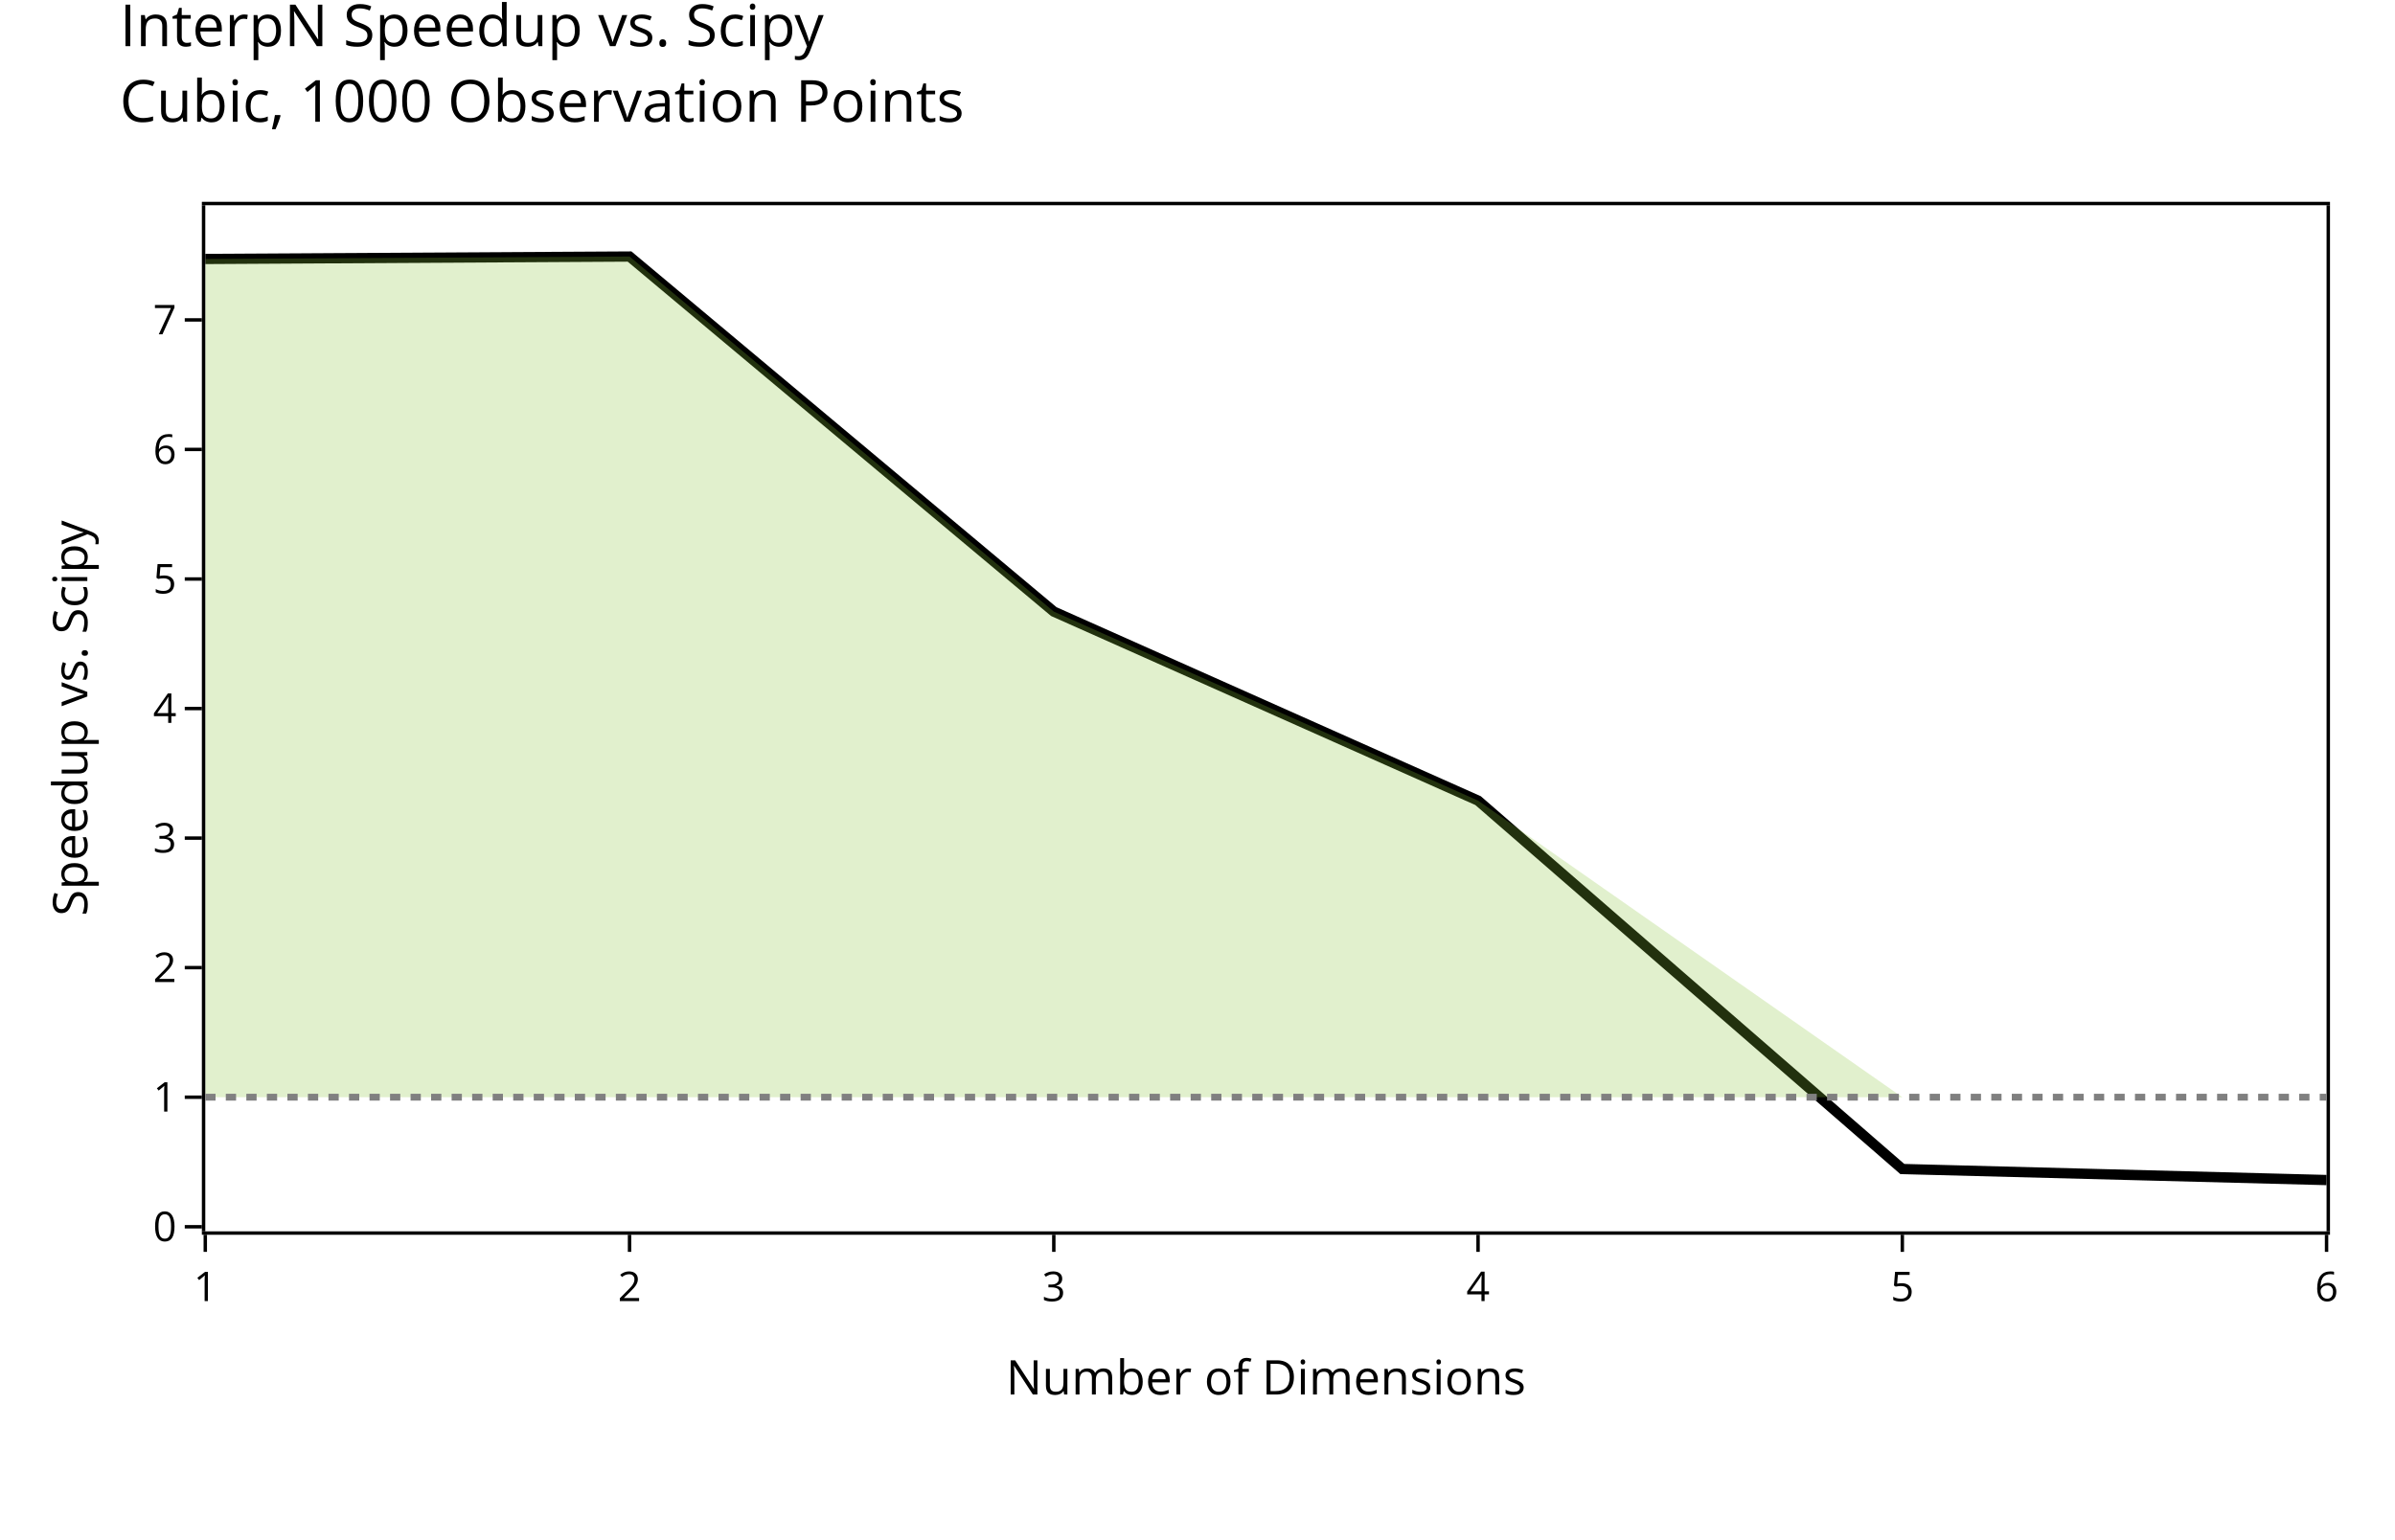
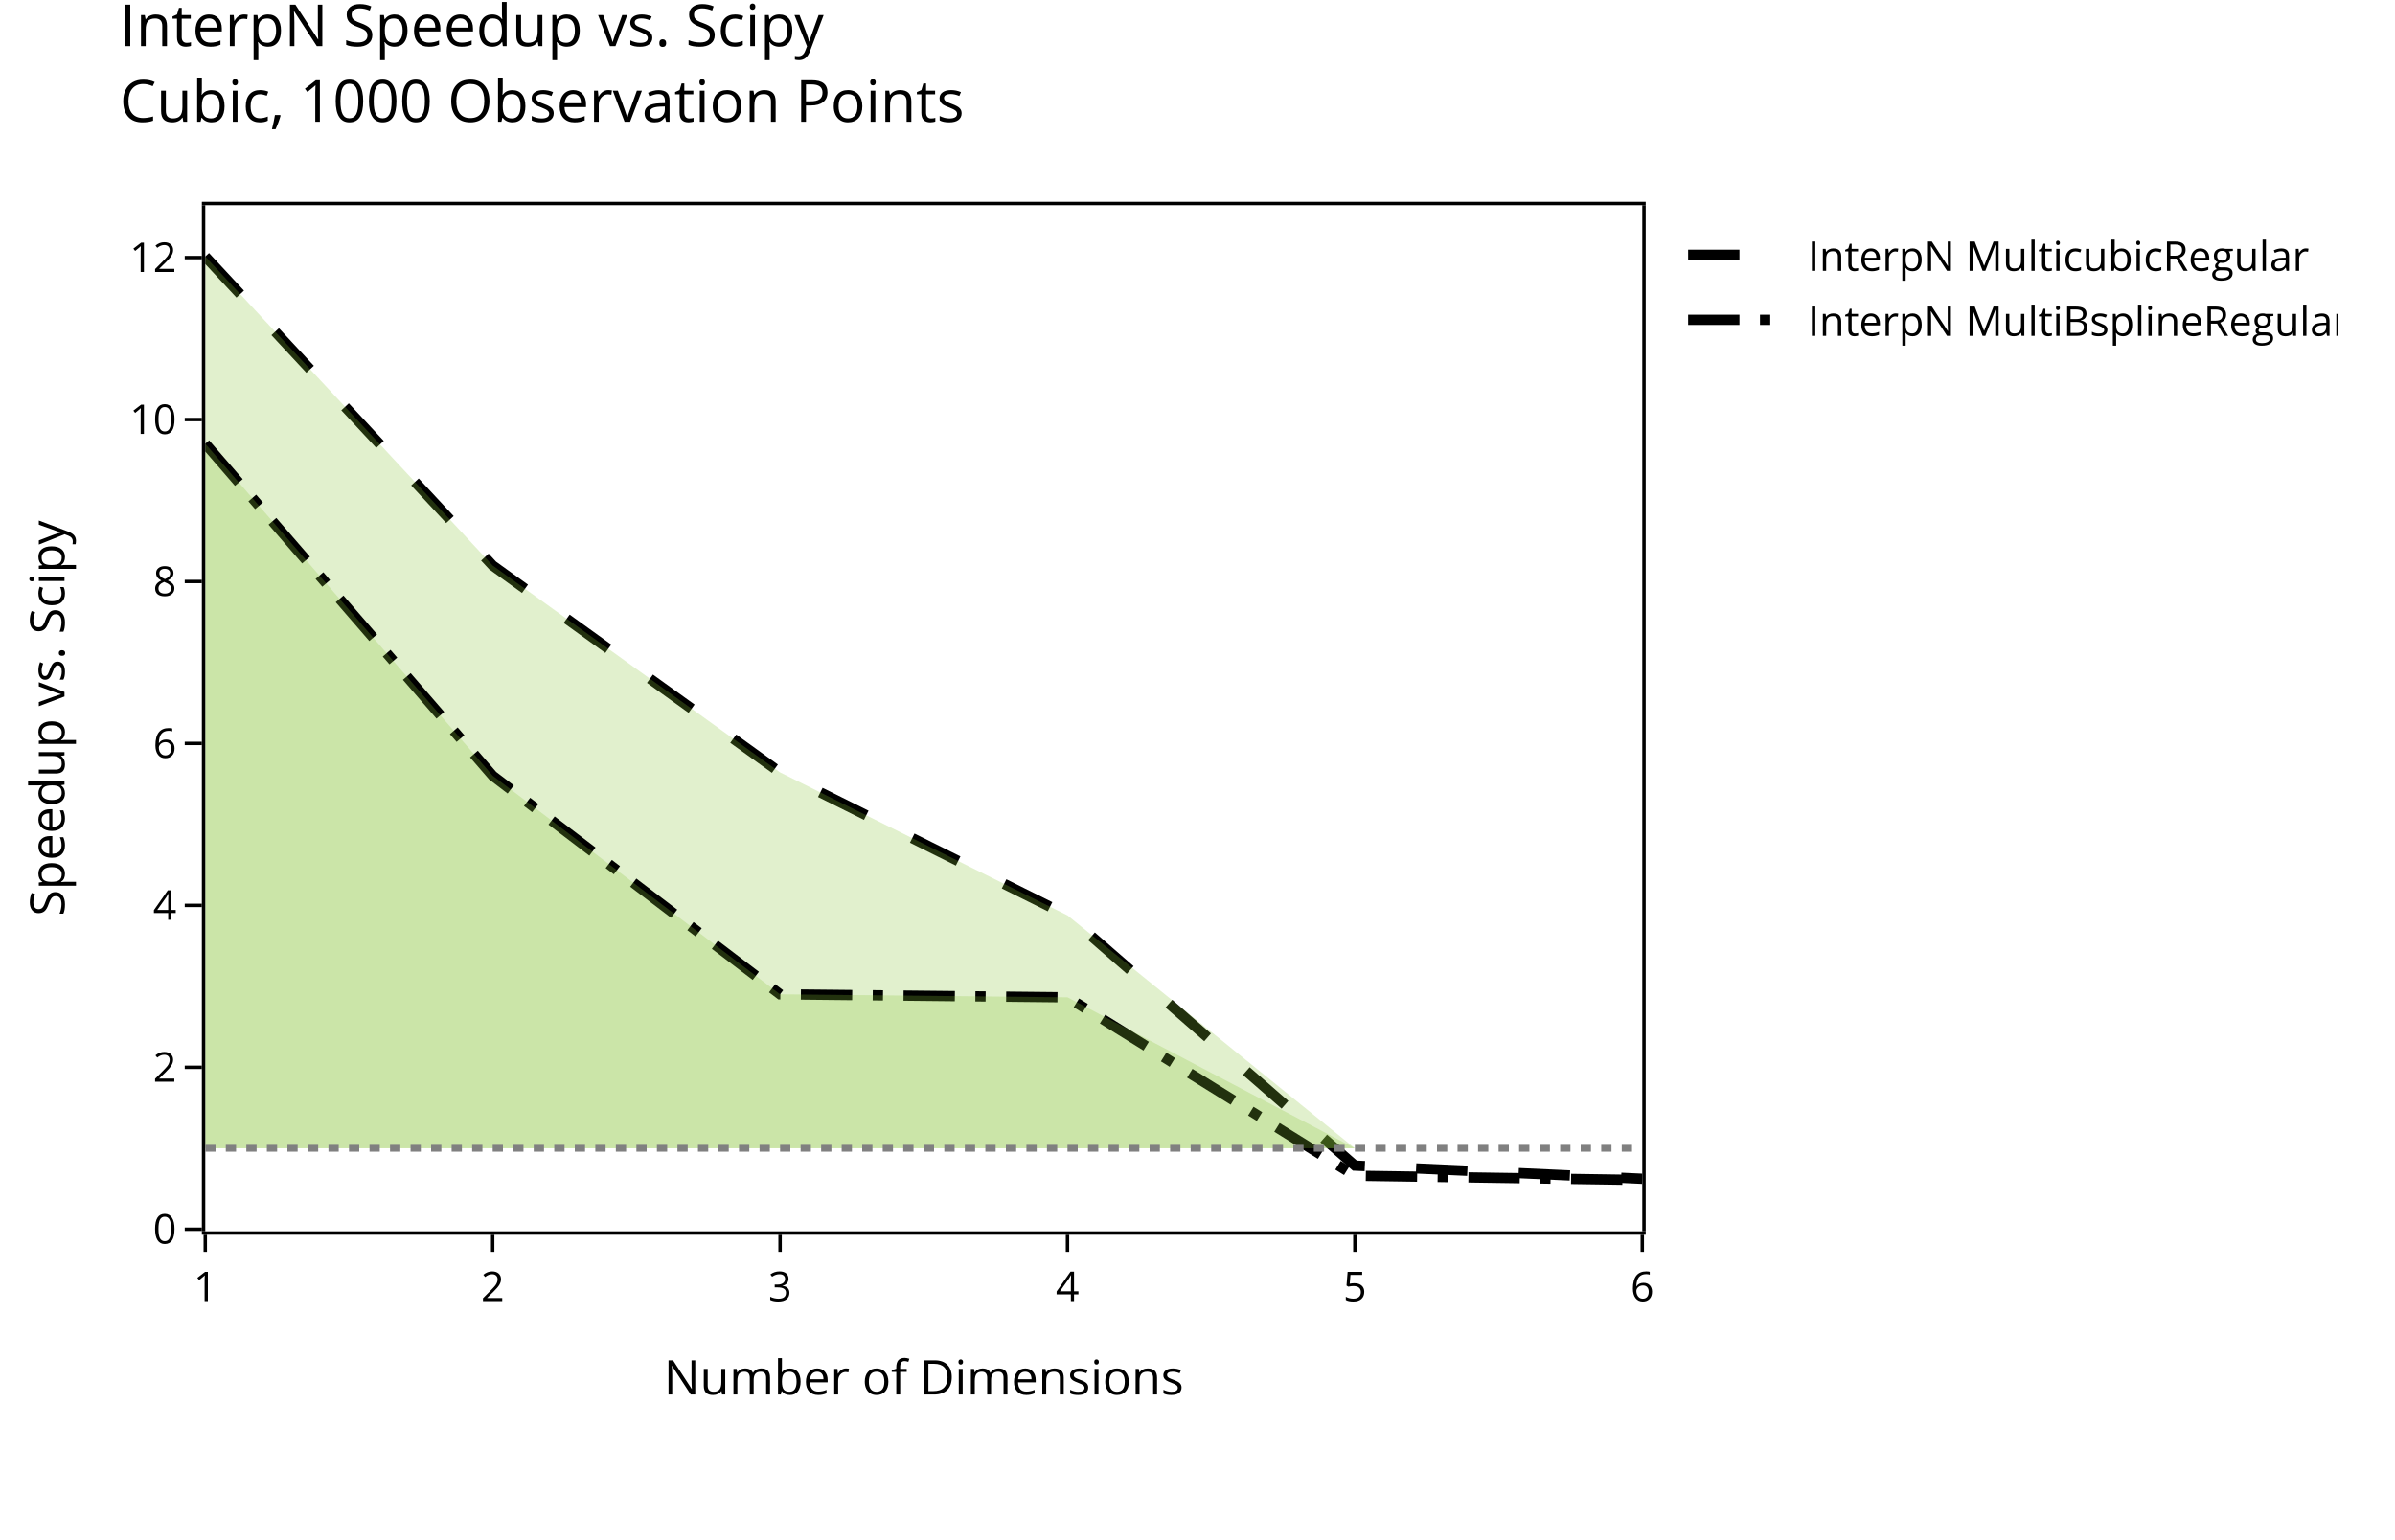
<svg xmlns="http://www.w3.org/2000/svg" class="main-svg" width="700" height="450" style="" viewBox="0 0 700 450">
  <rect x="0" y="0" width="700" height="450" style="fill: rgb(0, 0, 0); fill-opacity: 0;" />
-   <defs id="defs-a47fab">
+   <defs id="defs-fc7190">
    <g class="clips">
-       <clipPath id="clipa47fabxyplot" class="plotclip">
-         <rect width="620" height="300" />
-       </clipPath>
-       <clipPath class="axesclip" id="clipa47fabx">
-         <rect x="60" y="0" width="620" height="450" />
-       </clipPath>
-       <clipPath class="axesclip" id="clipa47faby">
+       <clipPath id="clipfc7190xyplot" class="plotclip">
+         <rect width="420" height="300" />
+       </clipPath>
+       <clipPath class="axesclip" id="clipfc7190x">
+         <rect x="60" y="0" width="420" height="450" />
+       </clipPath>
+       <clipPath class="axesclip" id="clipfc7190y">
        <rect x="0" y="60" width="700" height="300" />
      </clipPath>
-       <clipPath class="axesclip" id="clipa47fabxy">
-         <rect x="60" y="60" width="620" height="300" />
+       <clipPath class="axesclip" id="clipfc7190xy">
+         <rect x="60" y="60" width="420" height="300" />
      </clipPath>
    </g>
    <g class="gradients" />
    <g class="patterns" />
  </defs>
  <g class="bglayer">
-     <rect class="bg" x="60" y="60" width="620" height="300" style="fill: rgb(0, 0, 0); fill-opacity: 0; stroke-width: 0;" />
+     <rect class="bg" x="60" y="60" width="420" height="300" style="fill: rgb(0, 0, 0); fill-opacity: 0; stroke-width: 0;" />
  </g>
  <g class="layer-below">
    <g class="imagelayer" />
    <g class="shapelayer" />
  </g>
  <g class="cartesianlayer">
    <g class="subplot xy">
      <g class="layer-subplot">
        <g class="shapelayer" />
        <g class="imagelayer" />
      </g>
      <g class="minor-gridlayer">
        <g class="x" />
        <g class="y" />
      </g>
      <g class="gridlayer">
        <g class="x" />
        <g class="y" />
      </g>
      <g class="zerolinelayer" />
      <g class="layer-between">
        <g class="shapelayer" />
        <g class="imagelayer" />
      </g>
      <path class="xlines-below" />
      <path class="ylines-below" />
      <g class="overlines-below" />
      <g class="xaxislayer-below" />
      <g class="yaxislayer-below" />
      <g class="overaxes-below" />
      <g class="overplot">
-         <g class="xy" transform="translate(60,60)" clip-path="url(#clipa47fabxyplot)">
+         <g class="xy" transform="translate(60,60)" clip-path="url(#clipfc7190xyplot)">
          <g class="scatterlayer mlayer">
-             <g class="trace scatter tracee81f4a" style="stroke-miterlimit: 2; opacity: 1;">
+             <g class="trace scatter trace4505cf" style="stroke-miterlimit: 2; opacity: 1;">
              <g class="fills" />
              <g class="errorbars" />
              <g class="lines">
-                 <path class="js-line" d="M0,15.71L124,15L248,118.81L372,174.07L496,281.78L620,285" style="vector-effect: none; fill: none; stroke: rgb(0, 0, 0); stroke-opacity: 1; stroke-width: 3px; opacity: 1;" />
-               </g>
-               <g class="points" />
-               <g class="text" />
-             </g>
-             <g class="trace scatter trace111992" style="stroke-miterlimit: 2; opacity: 1;">
+                 <path class="js-line" d="M0,15L84,105.34L168,165.82L252,207.63L336,280.79L420,284.64" style="vector-effect: none; fill: none; stroke: rgb(0, 0, 0); stroke-opacity: 1; stroke-dasharray: 15px, 15px; stroke-width: 3px; opacity: 1;" />
+               </g>
+               <g class="points" />
+               <g class="text" />
+             </g>
+             <g class="trace scatter trace16b378" style="stroke-miterlimit: 2; opacity: 1;">
              <g class="fills">
                <g>
-                   <path class="js-fill" d="M0,15.71L124,15L248,118.81L372,174.07L496,260.78L620,260.78L0,260.78Z" style="fill: rgb(139, 196, 59); fill-opacity: 0.25; stroke-width: 0;" />
+                   <path class="js-fill" d="M0,15L84,105.34L168,165.82L252,207.63L336,275.71L420,275.71L0,275.71Z" style="fill: rgb(139, 196, 59); fill-opacity: 0.25; stroke-width: 0;" />
                </g>
              </g>
              <g class="errorbars" />
              <g class="lines">
-                 <path class="js-line" d="M0,15.71L124,15L248,118.81L372,174.07L496,260.78L620,260.78L0,260.78" style="vector-effect: none; fill: none; stroke: rgb(239, 85, 59); stroke-opacity: 1; stroke-width: 0px; opacity: 1;" />
+                 <path class="js-line" d="M0,15L84,105.34L168,165.82L252,207.63L336,275.71L420,275.71L0,275.71" style="vector-effect: none; fill: none; stroke: rgb(239, 85, 59); stroke-opacity: 1; stroke-width: 0px; opacity: 1;" />
+               </g>
+               <g class="points" />
+               <g class="text" />
+             </g>
+             <g class="trace scatter trace7ec676" style="stroke-miterlimit: 2; opacity: 1;">
+               <g class="fills" />
+               <g class="errorbars" />
+               <g class="lines">
+                 <path class="js-line" d="M0,69.72L84,166.79L168,230.7L252,231.58L336,283.75L420,285" style="vector-effect: none; fill: none; stroke: rgb(0, 0, 0); stroke-opacity: 1; stroke-dasharray: 15px, 6px, 3px, 6px; stroke-width: 3px; opacity: 1;" />
+               </g>
+               <g class="points" />
+               <g class="text" />
+             </g>
+             <g class="trace scatter tracee3f1b9" style="stroke-miterlimit: 2; opacity: 1;">
+               <g class="fills">
+                 <g>
+                   <path class="js-fill" d="M0,69.72L84,166.79L168,230.7L252,231.58L336,275.71L420,275.71L0,275.71Z" style="fill: rgb(139, 196, 59); fill-opacity: 0.25; stroke-width: 0;" />
+                 </g>
+               </g>
+               <g class="errorbars" />
+               <g class="lines">
+                 <path class="js-line" d="M0,69.72L84,166.79L168,230.7L252,231.58L336,275.71L420,275.71L0,275.71" style="vector-effect: none; fill: none; stroke: rgb(171, 99, 250); stroke-opacity: 1; stroke-width: 0px; opacity: 1;" />
              </g>
              <g class="points" />
              <g class="text" />
            </g>
          </g>
        </g>
      </g>
-       <path class="xlines-above crisp" d="M59,360.5H681M59,59.5H681" style="fill: none; stroke-width: 1px; stroke: rgb(0, 0, 0); stroke-opacity: 1;" />
-       <path class="ylines-above crisp" d="M59.5,60V360M680.5,60V360" style="fill: none; stroke-width: 1px; stroke: rgb(0, 0, 0); stroke-opacity: 1;" />
+       <path class="xlines-above crisp" d="M59,360.5H481M59,59.5H481" style="fill: none; stroke-width: 1px; stroke: rgb(0, 0, 0); stroke-opacity: 1;" />
+       <path class="ylines-above crisp" d="M59.5,60V360M480.5,60V360" style="fill: none; stroke-width: 1px; stroke: rgb(0, 0, 0); stroke-opacity: 1;" />
      <g class="overlines-above" />
      <g class="xaxislayer-above">
        <path class="xtick ticks crisp" d="M0,361v5" transform="translate(60,0)" style="stroke: rgb(0, 0, 0); stroke-opacity: 1; stroke-width: 1px;" />
-         <path class="xtick ticks crisp" d="M0,361v5" transform="translate(184,0)" style="stroke: rgb(0, 0, 0); stroke-opacity: 1; stroke-width: 1px;" />
-         <path class="xtick ticks crisp" d="M0,361v5" transform="translate(308,0)" style="stroke: rgb(0, 0, 0); stroke-opacity: 1; stroke-width: 1px;" />
-         <path class="xtick ticks crisp" d="M0,361v5" transform="translate(432,0)" style="stroke: rgb(0, 0, 0); stroke-opacity: 1; stroke-width: 1px;" />
-         <path class="xtick ticks crisp" d="M0,361v5" transform="translate(556,0)" style="stroke: rgb(0, 0, 0); stroke-opacity: 1; stroke-width: 1px;" />
-         <path class="xtick ticks crisp" d="M0,361v5" transform="translate(680,0)" style="stroke: rgb(0, 0, 0); stroke-opacity: 1; stroke-width: 1px;" />
+         <path class="xtick ticks crisp" d="M0,361v5" transform="translate(144,0)" style="stroke: rgb(0, 0, 0); stroke-opacity: 1; stroke-width: 1px;" />
+         <path class="xtick ticks crisp" d="M0,361v5" transform="translate(228,0)" style="stroke: rgb(0, 0, 0); stroke-opacity: 1; stroke-width: 1px;" />
+         <path class="xtick ticks crisp" d="M0,361v5" transform="translate(312,0)" style="stroke: rgb(0, 0, 0); stroke-opacity: 1; stroke-width: 1px;" />
+         <path class="xtick ticks crisp" d="M0,361v5" transform="translate(396,0)" style="stroke: rgb(0, 0, 0); stroke-opacity: 1; stroke-width: 1px;" />
+         <path class="xtick ticks crisp" d="M0,361v5" transform="translate(480,0)" style="stroke: rgb(0, 0, 0); stroke-opacity: 1; stroke-width: 1px;" />
        <g class="xtick">
          <text text-anchor="middle" x="0" y="380.4" transform="translate(60,0)" style="font-family: 'Open Sans', verdana, arial, sans-serif; font-size: 12px; fill: rgb(0, 0, 0); fill-opacity: 1; white-space: pre; opacity: 1;">1</text>
        </g>
        <g class="xtick">
-           <text text-anchor="middle" x="0" y="380.4" style="font-family: 'Open Sans', verdana, arial, sans-serif; font-size: 12px; fill: rgb(0, 0, 0); fill-opacity: 1; white-space: pre; opacity: 1;" transform="translate(184,0)">2</text>
-         </g>
-         <g class="xtick">
-           <text text-anchor="middle" x="0" y="380.4" style="font-family: 'Open Sans', verdana, arial, sans-serif; font-size: 12px; fill: rgb(0, 0, 0); fill-opacity: 1; white-space: pre; opacity: 1;" transform="translate(308,0)">3</text>
-         </g>
-         <g class="xtick">
-           <text text-anchor="middle" x="0" y="380.4" style="font-family: 'Open Sans', verdana, arial, sans-serif; font-size: 12px; fill: rgb(0, 0, 0); fill-opacity: 1; white-space: pre; opacity: 1;" transform="translate(432,0)">4</text>
-         </g>
-         <g class="xtick">
-           <text text-anchor="middle" x="0" y="380.4" style="font-family: 'Open Sans', verdana, arial, sans-serif; font-size: 12px; fill: rgb(0, 0, 0); fill-opacity: 1; white-space: pre; opacity: 1;" transform="translate(556,0)">5</text>
-         </g>
-         <g class="xtick">
-           <text text-anchor="middle" x="0" y="380.4" style="font-family: 'Open Sans', verdana, arial, sans-serif; font-size: 12px; fill: rgb(0, 0, 0); fill-opacity: 1; white-space: pre; opacity: 1;" transform="translate(680,0)">6</text>
+           <text text-anchor="middle" x="0" y="380.4" style="font-family: 'Open Sans', verdana, arial, sans-serif; font-size: 12px; fill: rgb(0, 0, 0); fill-opacity: 1; white-space: pre; opacity: 1;" transform="translate(144,0)">2</text>
+         </g>
+         <g class="xtick">
+           <text text-anchor="middle" x="0" y="380.4" style="font-family: 'Open Sans', verdana, arial, sans-serif; font-size: 12px; fill: rgb(0, 0, 0); fill-opacity: 1; white-space: pre; opacity: 1;" transform="translate(228,0)">3</text>
+         </g>
+         <g class="xtick">
+           <text text-anchor="middle" x="0" y="380.4" style="font-family: 'Open Sans', verdana, arial, sans-serif; font-size: 12px; fill: rgb(0, 0, 0); fill-opacity: 1; white-space: pre; opacity: 1;" transform="translate(312,0)">4</text>
+         </g>
+         <g class="xtick">
+           <text text-anchor="middle" x="0" y="380.4" style="font-family: 'Open Sans', verdana, arial, sans-serif; font-size: 12px; fill: rgb(0, 0, 0); fill-opacity: 1; white-space: pre; opacity: 1;" transform="translate(396,0)">5</text>
+         </g>
+         <g class="xtick">
+           <text text-anchor="middle" x="0" y="380.4" style="font-family: 'Open Sans', verdana, arial, sans-serif; font-size: 12px; fill: rgb(0, 0, 0); fill-opacity: 1; white-space: pre; opacity: 1;" transform="translate(480,0)">6</text>
        </g>
      </g>
      <g class="yaxislayer-above">
-         <path class="ytick ticks crisp" d="M59,0h-5" transform="translate(0,358.66)" style="stroke: rgb(0, 0, 0); stroke-opacity: 1; stroke-width: 1px;" />
-         <path class="ytick ticks crisp" d="M59,0h-5" transform="translate(0,320.78)" style="stroke: rgb(0, 0, 0); stroke-opacity: 1; stroke-width: 1px;" />
-         <path class="ytick ticks crisp" d="M59,0h-5" transform="translate(0,282.9)" style="stroke: rgb(0, 0, 0); stroke-opacity: 1; stroke-width: 1px;" />
-         <path class="ytick ticks crisp" d="M59,0h-5" transform="translate(0,245.03)" style="stroke: rgb(0, 0, 0); stroke-opacity: 1; stroke-width: 1px;" />
-         <path class="ytick ticks crisp" d="M59,0h-5" transform="translate(0,207.15)" style="stroke: rgb(0, 0, 0); stroke-opacity: 1; stroke-width: 1px;" />
-         <path class="ytick ticks crisp" d="M59,0h-5" transform="translate(0,169.28)" style="stroke: rgb(0, 0, 0); stroke-opacity: 1; stroke-width: 1px;" />
-         <path class="ytick ticks crisp" d="M59,0h-5" transform="translate(0,131.4)" style="stroke: rgb(0, 0, 0); stroke-opacity: 1; stroke-width: 1px;" />
-         <path class="ytick ticks crisp" d="M59,0h-5" transform="translate(0,93.53)" style="stroke: rgb(0, 0, 0); stroke-opacity: 1; stroke-width: 1px;" />
-         <g class="ytick">
-           <text text-anchor="end" x="51.6" y="4.2" transform="translate(0,358.66)" style="font-family: 'Open Sans', verdana, arial, sans-serif; font-size: 12px; fill: rgb(0, 0, 0); fill-opacity: 1; white-space: pre; opacity: 1;">0</text>
-         </g>
-         <g class="ytick">
-           <text text-anchor="end" x="51.6" y="4.2" style="font-family: 'Open Sans', verdana, arial, sans-serif; font-size: 12px; fill: rgb(0, 0, 0); fill-opacity: 1; white-space: pre; opacity: 1;" transform="translate(0,320.78)">1</text>
-         </g>
-         <g class="ytick">
-           <text text-anchor="end" x="51.6" y="4.2" style="font-family: 'Open Sans', verdana, arial, sans-serif; font-size: 12px; fill: rgb(0, 0, 0); fill-opacity: 1; white-space: pre; opacity: 1;" transform="translate(0,282.9)">2</text>
-         </g>
-         <g class="ytick">
-           <text text-anchor="end" x="51.6" y="4.2" style="font-family: 'Open Sans', verdana, arial, sans-serif; font-size: 12px; fill: rgb(0, 0, 0); fill-opacity: 1; white-space: pre; opacity: 1;" transform="translate(0,245.03)">3</text>
-         </g>
-         <g class="ytick">
-           <text text-anchor="end" x="51.6" y="4.2" style="font-family: 'Open Sans', verdana, arial, sans-serif; font-size: 12px; fill: rgb(0, 0, 0); fill-opacity: 1; white-space: pre; opacity: 1;" transform="translate(0,207.15)">4</text>
-         </g>
-         <g class="ytick">
-           <text text-anchor="end" x="51.6" y="4.2" style="font-family: 'Open Sans', verdana, arial, sans-serif; font-size: 12px; fill: rgb(0, 0, 0); fill-opacity: 1; white-space: pre; opacity: 1;" transform="translate(0,169.28)">5</text>
-         </g>
-         <g class="ytick">
-           <text text-anchor="end" x="51.6" y="4.2" style="font-family: 'Open Sans', verdana, arial, sans-serif; font-size: 12px; fill: rgb(0, 0, 0); fill-opacity: 1; white-space: pre; opacity: 1;" transform="translate(0,131.4)">6</text>
-         </g>
-         <g class="ytick">
-           <text text-anchor="end" x="51.6" y="4.2" style="font-family: 'Open Sans', verdana, arial, sans-serif; font-size: 12px; fill: rgb(0, 0, 0); fill-opacity: 1; white-space: pre; opacity: 1;" transform="translate(0,93.53)">7</text>
+         <path class="ytick ticks crisp" d="M59,0h-5" transform="translate(0,359.39)" style="stroke: rgb(0, 0, 0); stroke-opacity: 1; stroke-width: 1px;" />
+         <path class="ytick ticks crisp" d="M59,0h-5" transform="translate(0,312.04)" style="stroke: rgb(0, 0, 0); stroke-opacity: 1; stroke-width: 1px;" />
+         <path class="ytick ticks crisp" d="M59,0h-5" transform="translate(0,264.7)" style="stroke: rgb(0, 0, 0); stroke-opacity: 1; stroke-width: 1px;" />
+         <path class="ytick ticks crisp" d="M59,0h-5" transform="translate(0,217.35)" style="stroke: rgb(0, 0, 0); stroke-opacity: 1; stroke-width: 1px;" />
+         <path class="ytick ticks crisp" d="M59,0h-5" transform="translate(0,170.01)" style="stroke: rgb(0, 0, 0); stroke-opacity: 1; stroke-width: 1px;" />
+         <path class="ytick ticks crisp" d="M59,0h-5" transform="translate(0,122.66)" style="stroke: rgb(0, 0, 0); stroke-opacity: 1; stroke-width: 1px;" />
+         <path class="ytick ticks crisp" d="M59,0h-5" transform="translate(0,75.31)" style="stroke: rgb(0, 0, 0); stroke-opacity: 1; stroke-width: 1px;" />
+         <g class="ytick">
+           <text text-anchor="end" x="51.6" y="4.2" transform="translate(0,359.39)" style="font-family: 'Open Sans', verdana, arial, sans-serif; font-size: 12px; fill: rgb(0, 0, 0); fill-opacity: 1; white-space: pre; opacity: 1;">0</text>
+         </g>
+         <g class="ytick">
+           <text text-anchor="end" x="51.6" y="4.2" style="font-family: 'Open Sans', verdana, arial, sans-serif; font-size: 12px; fill: rgb(0, 0, 0); fill-opacity: 1; white-space: pre; opacity: 1;" transform="translate(0,312.04)">2</text>
+         </g>
+         <g class="ytick">
+           <text text-anchor="end" x="51.6" y="4.2" style="font-family: 'Open Sans', verdana, arial, sans-serif; font-size: 12px; fill: rgb(0, 0, 0); fill-opacity: 1; white-space: pre; opacity: 1;" transform="translate(0,264.7)">4</text>
+         </g>
+         <g class="ytick">
+           <text text-anchor="end" x="51.6" y="4.2" style="font-family: 'Open Sans', verdana, arial, sans-serif; font-size: 12px; fill: rgb(0, 0, 0); fill-opacity: 1; white-space: pre; opacity: 1;" transform="translate(0,217.35)">6</text>
+         </g>
+         <g class="ytick">
+           <text text-anchor="end" x="51.6" y="4.2" style="font-family: 'Open Sans', verdana, arial, sans-serif; font-size: 12px; fill: rgb(0, 0, 0); fill-opacity: 1; white-space: pre; opacity: 1;" transform="translate(0,170.01)">8</text>
+         </g>
+         <g class="ytick">
+           <text text-anchor="end" x="51.6" y="4.2" style="font-family: 'Open Sans', verdana, arial, sans-serif; font-size: 12px; fill: rgb(0, 0, 0); fill-opacity: 1; white-space: pre; opacity: 1;" transform="translate(0,122.66)">10</text>
+         </g>
+         <g class="ytick">
+           <text text-anchor="end" x="51.6" y="4.2" style="font-family: 'Open Sans', verdana, arial, sans-serif; font-size: 12px; fill: rgb(0, 0, 0); fill-opacity: 1; white-space: pre; opacity: 1;" transform="translate(0,75.31)">12</text>
        </g>
      </g>
      <g class="overaxes-above" />
    </g>
  </g>
  <g class="polarlayer" />
  <g class="smithlayer" />
  <g class="ternarylayer" />
  <g class="geolayer" />
  <g class="funnelarealayer" />
  <g class="pielayer" />
  <g class="iciclelayer" />
  <g class="treemaplayer" />
  <g class="sunburstlayer" />
  <g class="glimages" />
-   <defs id="topdefs-a47fab">
+   <defs id="topdefs-fc7190">
    <g class="clips" />
+     <clipPath id="legendfc7190">
+       <rect width="195" height="48" x="0" y="0" />
+     </clipPath>
  </defs>
  <g class="layer-above">
    <g class="imagelayer" />
    <g class="shapelayer">
-       <g class="shape-group" data-index="0" clip-path="url(#clipa47faby)">
-         <path data-index="0" fill-rule="evenodd" d="M60,320.78L680,320.78" style="opacity: 1; stroke: rgb(128, 128, 128); stroke-opacity: 1; fill: rgb(0, 0, 0); fill-opacity: 0; stroke-dasharray: 3px, 3px; stroke-width: 2px;" />
+       <g class="shape-group" data-index="0" clip-path="url(#clipfc7190y)">
+         <path data-index="0" fill-rule="evenodd" d="M60,335.71L480,335.71" style="opacity: 1; stroke: rgb(128, 128, 128); stroke-opacity: 1; fill: rgb(0, 0, 0); fill-opacity: 0; stroke-dasharray: 3px, 3px; stroke-width: 2px;" />
      </g>
    </g>
  </g>
  <g class="infolayer">
+     <g class="legend" pointer-events="all" transform="translate(488.4,60)">
+       <rect class="bg" shape-rendering="crispEdges" width="195" height="48" x="0" y="0" style="stroke: rgb(68, 68, 68); stroke-opacity: 1; fill: rgb(0, 0, 0); fill-opacity: 0; stroke-width: 0px;" />
+       <g class="scrollbox" transform="" clip-path="url(#legendfc7190)">
+         <g class="groups">
+           <g class="traces" transform="translate(0,14.5)" style="opacity: 1;">
+             <text class="legendtext" text-anchor="start" x="40" y="4.68" style="font-family: 'Open Sans', verdana, arial, sans-serif; font-size: 12px; fill: rgb(0, 0, 0); fill-opacity: 1; white-space: pre;">InterpN MulticubicRegular</text>
+             <g class="layers" style="opacity: 1;">
+               <g class="legendfill" />
+               <g class="legendlines">
+                 <path class="js-line" d="M5,0h30" style="fill: none; stroke: rgb(0, 0, 0); stroke-opacity: 1; stroke-dasharray: 15px, 15px; stroke-width: 3px;" />
+               </g>
+               <g class="legendsymbols">
+                 <g class="legendpoints" />
+               </g>
+             </g>
+             <rect class="legendtoggle" x="0" y="-9.5" width="189.406" height="19" style="fill: rgb(0, 0, 0); fill-opacity: 0;" />
+           </g>
+           <g class="traces" transform="translate(0,33.5)" style="opacity: 1;">
+             <text class="legendtext" text-anchor="start" x="40" y="4.68" style="font-family: 'Open Sans', verdana, arial, sans-serif; font-size: 12px; fill: rgb(0, 0, 0); fill-opacity: 1; white-space: pre;">InterpN MultiBsplineRegular</text>
+             <g class="layers" style="opacity: 1;">
+               <g class="legendfill" />
+               <g class="legendlines">
+                 <path class="js-line" d="M5,0h30" style="fill: none; stroke: rgb(0, 0, 0); stroke-opacity: 1; stroke-dasharray: 15px, 6px, 3px, 6px; stroke-width: 3px;" />
+               </g>
+               <g class="legendsymbols">
+                 <g class="legendpoints" />
+               </g>
+             </g>
+             <rect class="legendtoggle" x="0" y="-9.5" width="189.406" height="19" style="fill: rgb(0, 0, 0); fill-opacity: 0;" />
+           </g>
+         </g>
+       </g>
+       <rect class="scrollbar" rx="20" ry="3" width="0" height="0" x="0" y="0" style="fill: rgb(128, 139, 164); fill-opacity: 1;" />
+     </g>
    <g class="g-gtitle">
      <text class="gtitle" x="35" y="13.5" text-anchor="start" dy="0.7em" style="opacity: 1; font-family: 'Open Sans', verdana, arial, sans-serif; font-size: 17px; fill: rgb(0, 0, 0); fill-opacity: 1; white-space: pre;">
        <tspan class="line" dy="0em" x="35" y="13.5">InterpN Speedup vs. Scipy</tspan>
        <tspan class="line" dy="1.3em" x="35" y="13.5">Cubic, 1000 Observation Points</tspan>
      </text>
    </g>
    <g class="g-xtitle">
-       <text class="xtitle" x="370" y="407.706" text-anchor="middle" style="opacity: 1; font-family: 'Open Sans', verdana, arial, sans-serif; font-size: 14px; fill: rgb(0, 0, 0); fill-opacity: 1; white-space: pre;">Number of Dimensions</text>
+       <text class="xtitle" x="270" y="407.706" text-anchor="middle" style="opacity: 1; font-family: 'Open Sans', verdana, arial, sans-serif; font-size: 14px; fill: rgb(0, 0, 0); fill-opacity: 1; white-space: pre;">Number of Dimensions</text>
    </g>
    <g class="g-ytitle">
-       <text class="ytitle" transform="rotate(-90,25.52188,210)" x="25.522" y="210" text-anchor="middle" style="opacity: 1; font-family: 'Open Sans', verdana, arial, sans-serif; font-size: 14px; fill: rgb(0, 0, 0); fill-opacity: 1; white-space: pre;">Speedup vs. Scipy</text>
+       <text class="ytitle" transform="rotate(-90,18.85,210)" x="18.85" y="210" text-anchor="middle" style="opacity: 1; font-family: 'Open Sans', verdana, arial, sans-serif; font-size: 14px; fill: rgb(0, 0, 0); fill-opacity: 1; white-space: pre;">Speedup vs. Scipy</text>
    </g>
  </g>
</svg>
